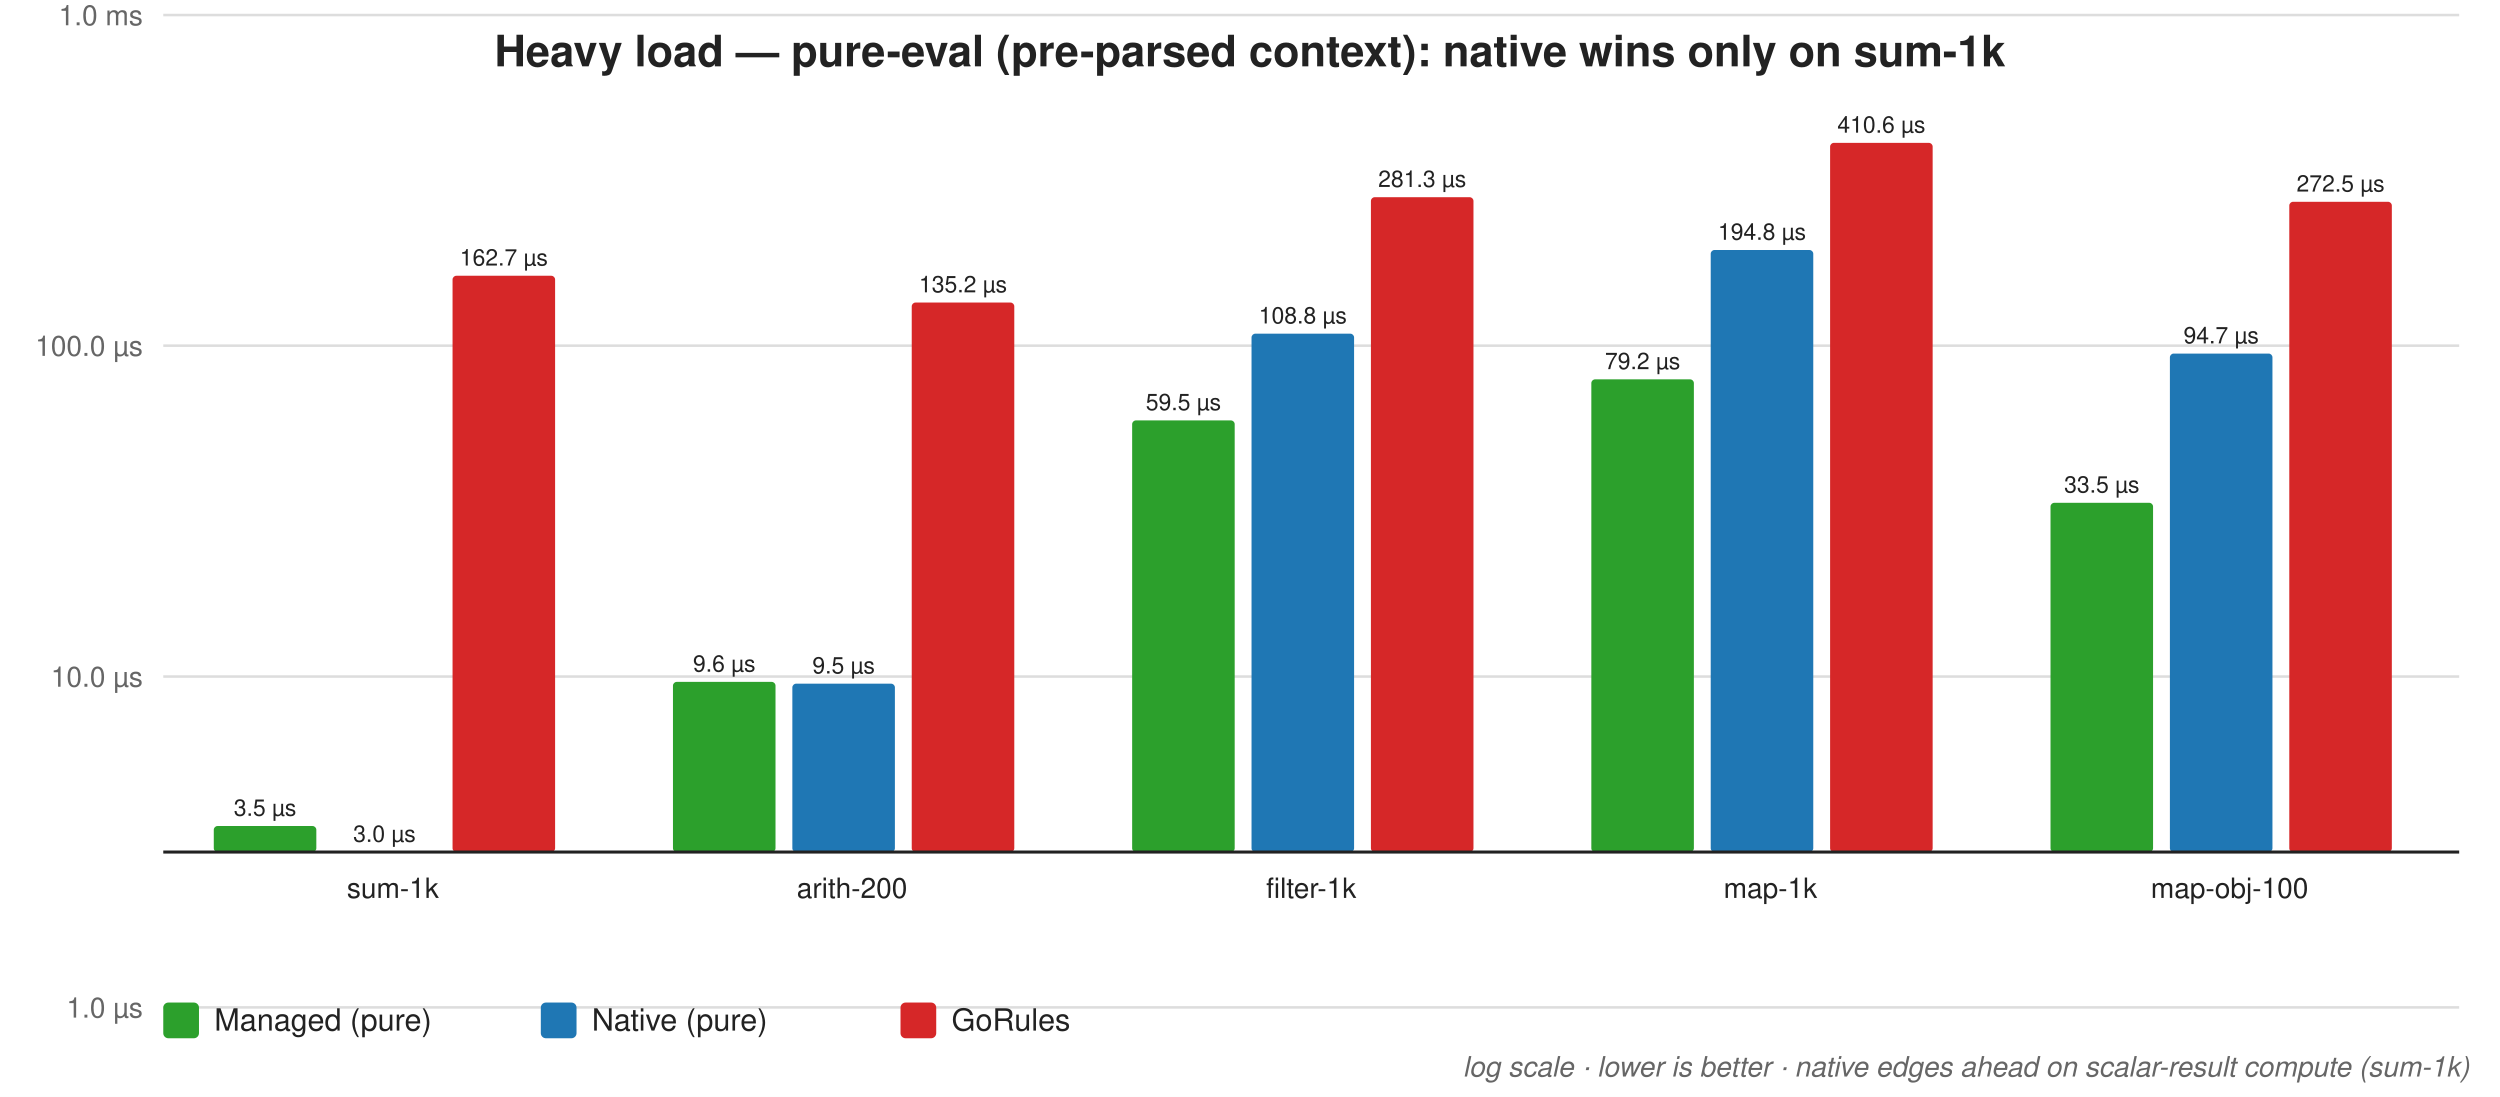
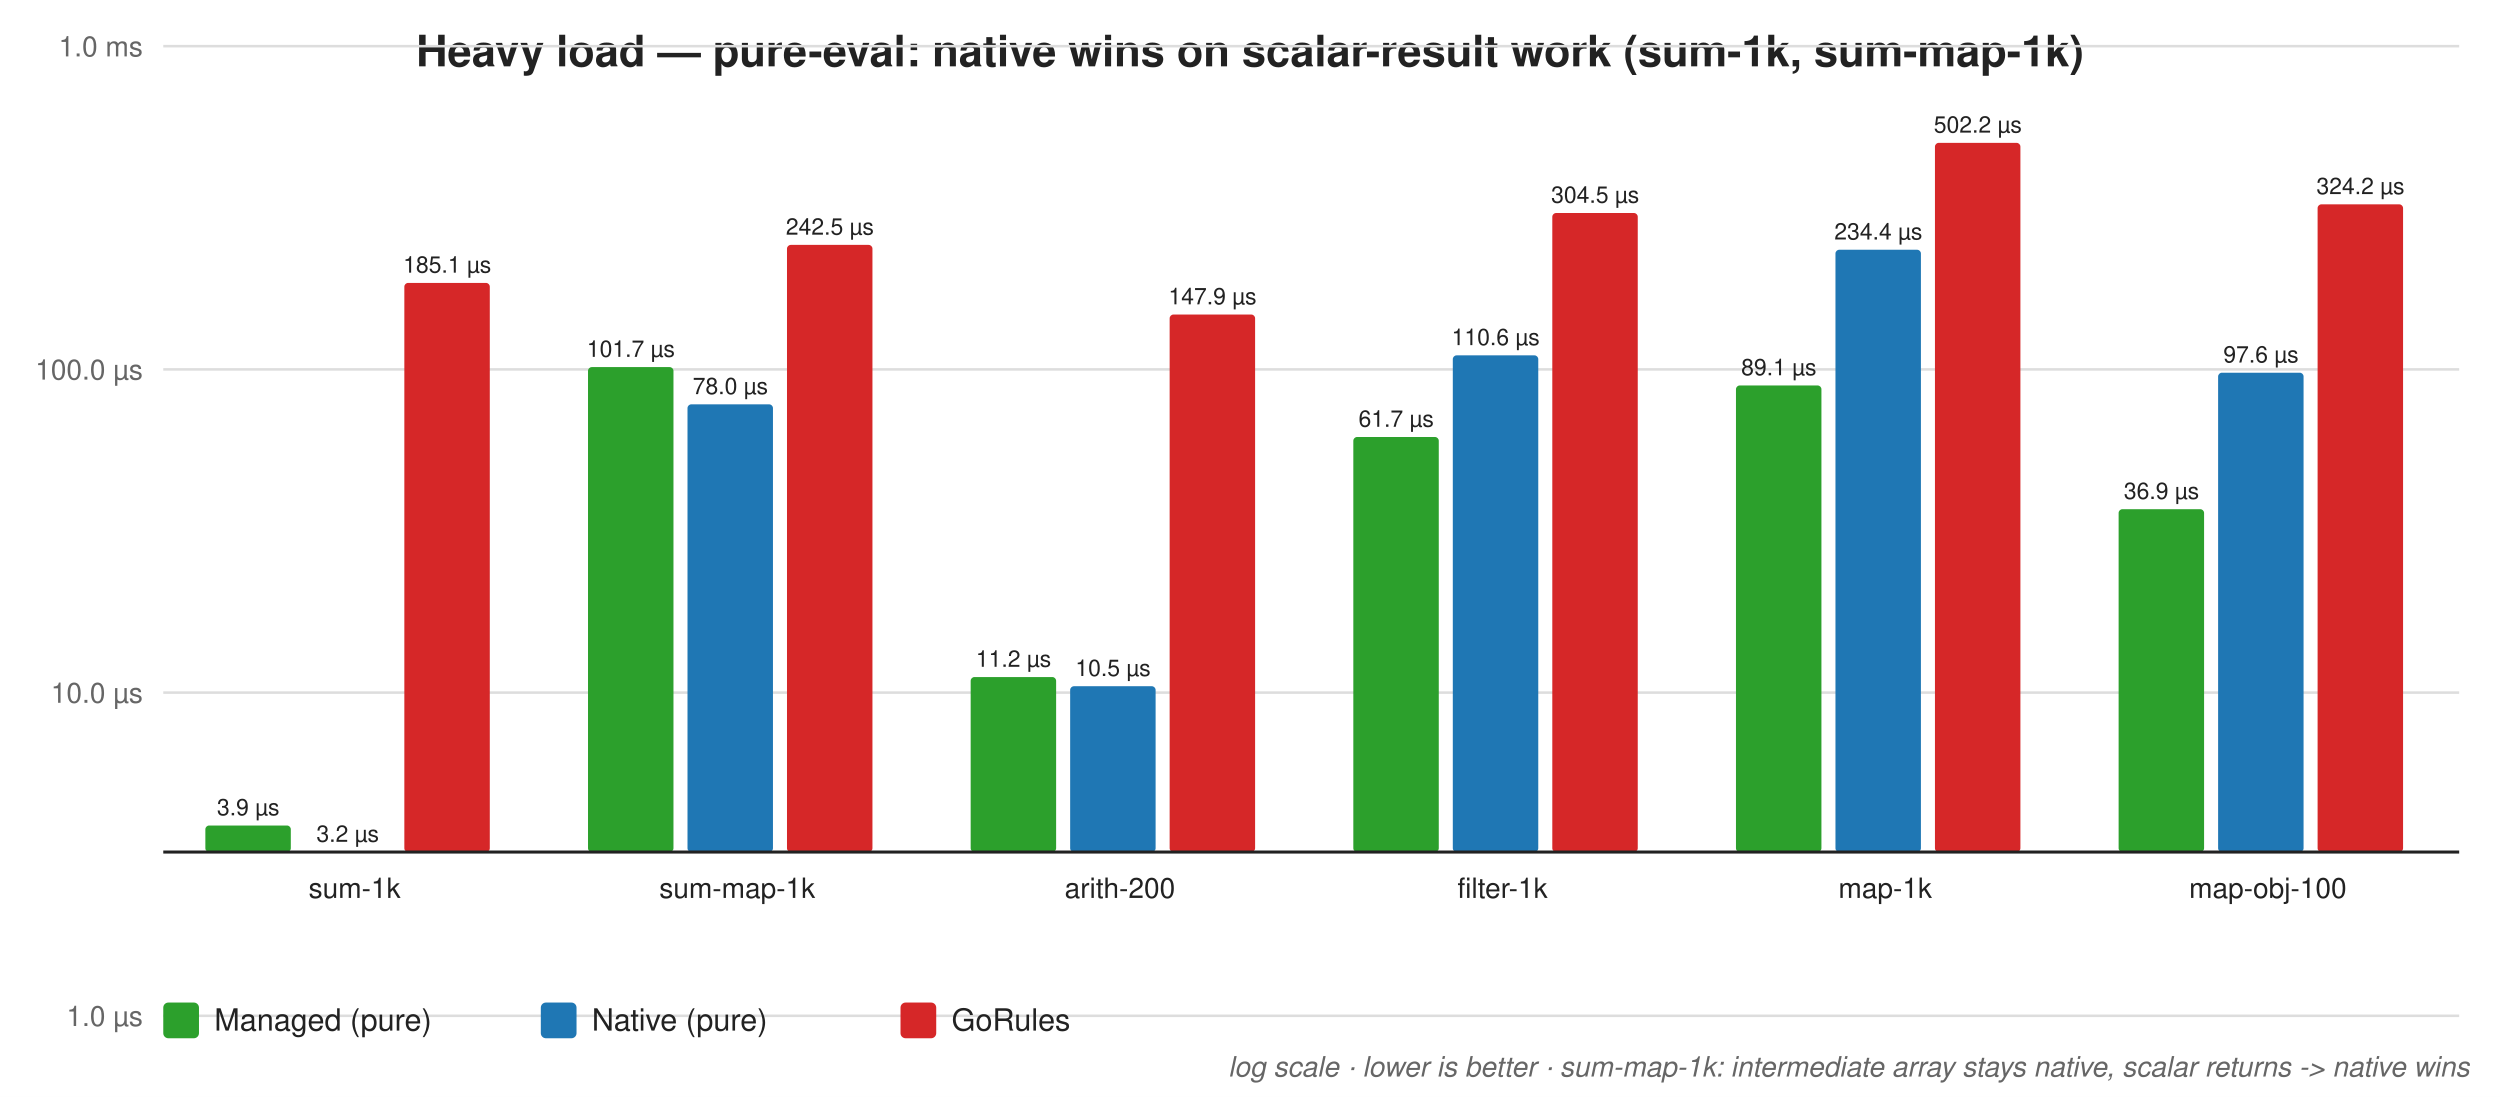
<svg xmlns="http://www.w3.org/2000/svg" width="980" height="430" viewBox="0 0 980 430" font-family="Segoe UI,Helvetica,Arial,sans-serif">
  <rect width="980" height="430" fill="#ffffff" />
-   <text x="490" y="26" text-anchor="middle" font-size="17" font-weight="600" fill="#222222">Heavy load — pure-eval (pre-parsed context): native wins only on sum-1k</text>
-   <line x1="64" y1="394.9" x2="964" y2="394.9" stroke="#dddddd" stroke-width="1" />
-   <text x="56" y="398.9" text-anchor="end" font-size="11" fill="#666666">1.0 µs</text>
-   <line x1="64" y1="265.2" x2="964" y2="265.2" stroke="#dddddd" stroke-width="1" />
-   <text x="56" y="269.2" text-anchor="end" font-size="11" fill="#666666">10.0 µs</text>
-   <line x1="64" y1="135.5" x2="964" y2="135.5" stroke="#dddddd" stroke-width="1" />
-   <text x="56" y="139.5" text-anchor="end" font-size="11" fill="#666666">100.0 µs</text>
-   <line x1="64" y1="5.9" x2="964" y2="5.9" stroke="#dddddd" stroke-width="1" />
-   <text x="56" y="9.9" text-anchor="end" font-size="11" fill="#666666">1.0 ms</text>
-   <rect x="83.8" y="323.8" width="40.2" height="10.2" fill="#2ca02c" rx="1.5" />
-   <text x="103.9" y="319.8" text-anchor="middle" font-size="9" fill="#222222">3.5 µs</text>
-   <rect x="130.6" y="334.0" width="40.2" height="0.0" fill="#1f77b4" rx="1.5" />
-   <text x="150.7" y="330.0" text-anchor="middle" font-size="9" fill="#222222">3.0 µs</text>
-   <rect x="177.4" y="108.1" width="40.2" height="225.9" fill="#d62728" rx="1.5" />
-   <text x="197.5" y="104.1" text-anchor="middle" font-size="9" fill="#222222">162.7 µs</text>
-   <text x="154.0" y="352.0" text-anchor="middle" font-size="11" fill="#222222">sum-1k</text>
-   <rect x="263.8" y="267.3" width="40.2" height="66.7" fill="#2ca02c" rx="1.5" />
-   <text x="283.9" y="263.3" text-anchor="middle" font-size="9" fill="#222222">9.6 µs</text>
-   <rect x="310.6" y="268.0" width="40.2" height="66.0" fill="#1f77b4" rx="1.5" />
-   <text x="330.7" y="264.0" text-anchor="middle" font-size="9" fill="#222222">9.5 µs</text>
-   <rect x="357.4" y="118.6" width="40.2" height="215.4" fill="#d62728" rx="1.5" />
-   <text x="377.5" y="114.6" text-anchor="middle" font-size="9" fill="#222222">135.2 µs</text>
-   <text x="334.0" y="352.0" text-anchor="middle" font-size="11" fill="#222222">arith-200</text>
-   <rect x="443.8" y="164.8" width="40.2" height="169.2" fill="#2ca02c" rx="1.5" />
-   <text x="463.9" y="160.8" text-anchor="middle" font-size="9" fill="#222222">59.5 µs</text>
-   <rect x="490.6" y="130.8" width="40.2" height="203.2" fill="#1f77b4" rx="1.5" />
-   <text x="510.7" y="126.8" text-anchor="middle" font-size="9" fill="#222222">108.8 µs</text>
-   <rect x="537.4" y="77.3" width="40.2" height="256.7" fill="#d62728" rx="1.5" />
-   <text x="557.5" y="73.3" text-anchor="middle" font-size="9" fill="#222222">281.3 µs</text>
-   <text x="514.0" y="352.0" text-anchor="middle" font-size="11" fill="#222222">filter-1k</text>
-   <rect x="623.8" y="148.7" width="40.2" height="185.3" fill="#2ca02c" rx="1.5" />
-   <text x="643.9" y="144.7" text-anchor="middle" font-size="9" fill="#222222">79.2 µs</text>
-   <rect x="670.6" y="98.0" width="40.2" height="236.0" fill="#1f77b4" rx="1.5" />
-   <text x="690.7" y="94.0" text-anchor="middle" font-size="9" fill="#222222">194.8 µs</text>
-   <rect x="717.4" y="56.0" width="40.2" height="278.0" fill="#d62728" rx="1.5" />
-   <text x="737.5" y="52.0" text-anchor="middle" font-size="9" fill="#222222">410.6 µs</text>
-   <text x="694.0" y="352.0" text-anchor="middle" font-size="11" fill="#222222">map-1k</text>
-   <rect x="803.8" y="197.1" width="40.2" height="136.9" fill="#2ca02c" rx="1.5" />
-   <text x="823.9" y="193.1" text-anchor="middle" font-size="9" fill="#222222">33.5 µs</text>
-   <rect x="850.6" y="138.6" width="40.2" height="195.4" fill="#1f77b4" rx="1.5" />
-   <text x="870.7" y="134.6" text-anchor="middle" font-size="9" fill="#222222">94.7 µs</text>
-   <rect x="897.4" y="79.1" width="40.2" height="254.9" fill="#d62728" rx="1.5" />
-   <text x="917.5" y="75.1" text-anchor="middle" font-size="9" fill="#222222">272.5 µs</text>
-   <text x="874.0" y="352.0" text-anchor="middle" font-size="11" fill="#222222">map-obj-100</text>
+   <text x="490" y="26" text-anchor="middle" font-size="17" font-weight="600" fill="#222222">Heavy load — pure-eval: native wins on scalar-result work (sum-1k, sum-map-1k)</text>
+   <line x1="64" y1="398.2" x2="964" y2="398.2" stroke="#dddddd" stroke-width="1" />
+   <text x="56" y="402.2" text-anchor="end" font-size="11" fill="#666666">1.0 µs</text>
+   <line x1="64" y1="271.5" x2="964" y2="271.5" stroke="#dddddd" stroke-width="1" />
+   <text x="56" y="275.5" text-anchor="end" font-size="11" fill="#666666">10.0 µs</text>
+   <line x1="64" y1="144.8" x2="964" y2="144.8" stroke="#dddddd" stroke-width="1" />
+   <text x="56" y="148.8" text-anchor="end" font-size="11" fill="#666666">100.0 µs</text>
+   <line x1="64" y1="18.1" x2="964" y2="18.1" stroke="#dddddd" stroke-width="1" />
+   <text x="56" y="22.1" text-anchor="end" font-size="11" fill="#666666">1.0 ms</text>
+   <rect x="80.5" y="323.6" width="33.5" height="10.4" fill="#2ca02c" rx="1.5" />
+   <text x="97.3" y="319.6" text-anchor="middle" font-size="9" fill="#222222">3.9 µs</text>
+   <rect x="119.5" y="334.0" width="33.5" height="0.0" fill="#1f77b4" rx="1.5" />
+   <text x="136.3" y="330.0" text-anchor="middle" font-size="9" fill="#222222">3.2 µs</text>
+   <rect x="158.5" y="110.9" width="33.5" height="223.1" fill="#d62728" rx="1.5" />
+   <text x="175.3" y="106.9" text-anchor="middle" font-size="9" fill="#222222">185.1 µs</text>
+   <text x="139.0" y="352.0" text-anchor="middle" font-size="11" fill="#222222">sum-1k</text>
+   <rect x="230.5" y="143.9" width="33.5" height="190.1" fill="#2ca02c" rx="1.5" />
+   <text x="247.3" y="139.9" text-anchor="middle" font-size="9" fill="#222222">101.7 µs</text>
+   <rect x="269.5" y="158.5" width="33.5" height="175.5" fill="#1f77b4" rx="1.5" />
+   <text x="286.3" y="154.5" text-anchor="middle" font-size="9" fill="#222222">78.0 µs</text>
+   <rect x="308.5" y="96.0" width="33.5" height="238.0" fill="#d62728" rx="1.5" />
+   <text x="325.3" y="92.0" text-anchor="middle" font-size="9" fill="#222222">242.5 µs</text>
+   <text x="289.0" y="352.0" text-anchor="middle" font-size="11" fill="#222222">sum-map-1k</text>
+   <rect x="380.5" y="265.4" width="33.5" height="68.6" fill="#2ca02c" rx="1.5" />
+   <text x="397.3" y="261.4" text-anchor="middle" font-size="9" fill="#222222">11.2 µs</text>
+   <rect x="419.5" y="269.0" width="33.5" height="65.0" fill="#1f77b4" rx="1.5" />
+   <text x="436.3" y="265.0" text-anchor="middle" font-size="9" fill="#222222">10.5 µs</text>
+   <rect x="458.5" y="123.3" width="33.5" height="210.7" fill="#d62728" rx="1.5" />
+   <text x="475.3" y="119.3" text-anchor="middle" font-size="9" fill="#222222">147.9 µs</text>
+   <text x="439.0" y="352.0" text-anchor="middle" font-size="11" fill="#222222">arith-200</text>
+   <rect x="530.5" y="171.3" width="33.5" height="162.7" fill="#2ca02c" rx="1.5" />
+   <text x="547.3" y="167.3" text-anchor="middle" font-size="9" fill="#222222">61.7 µs</text>
+   <rect x="569.5" y="139.3" width="33.5" height="194.7" fill="#1f77b4" rx="1.5" />
+   <text x="586.3" y="135.3" text-anchor="middle" font-size="9" fill="#222222">110.6 µs</text>
+   <rect x="608.5" y="83.5" width="33.5" height="250.5" fill="#d62728" rx="1.5" />
+   <text x="625.3" y="79.5" text-anchor="middle" font-size="9" fill="#222222">304.5 µs</text>
+   <text x="589.0" y="352.0" text-anchor="middle" font-size="11" fill="#222222">filter-1k</text>
+   <rect x="680.5" y="151.1" width="33.5" height="182.9" fill="#2ca02c" rx="1.5" />
+   <text x="697.3" y="147.1" text-anchor="middle" font-size="9" fill="#222222">89.1 µs</text>
+   <rect x="719.5" y="97.9" width="33.5" height="236.1" fill="#1f77b4" rx="1.5" />
+   <text x="736.3" y="93.9" text-anchor="middle" font-size="9" fill="#222222">234.4 µs</text>
+   <rect x="758.5" y="56.0" width="33.5" height="278.0" fill="#d62728" rx="1.5" />
+   <text x="775.3" y="52.0" text-anchor="middle" font-size="9" fill="#222222">502.2 µs</text>
+   <text x="739.0" y="352.0" text-anchor="middle" font-size="11" fill="#222222">map-1k</text>
+   <rect x="830.5" y="199.6" width="33.5" height="134.4" fill="#2ca02c" rx="1.5" />
+   <text x="847.3" y="195.6" text-anchor="middle" font-size="9" fill="#222222">36.9 µs</text>
+   <rect x="869.5" y="146.1" width="33.5" height="187.9" fill="#1f77b4" rx="1.5" />
+   <text x="886.3" y="142.1" text-anchor="middle" font-size="9" fill="#222222">97.6 µs</text>
+   <rect x="908.5" y="80.1" width="33.5" height="253.9" fill="#d62728" rx="1.5" />
+   <text x="925.3" y="76.1" text-anchor="middle" font-size="9" fill="#222222">324.2 µs</text>
+   <text x="889.0" y="352.0" text-anchor="middle" font-size="11" fill="#222222">map-obj-100</text>
  <line x1="64" y1="334" x2="964" y2="334" stroke="#222222" stroke-width="1.2" />
  <rect x="64" y="393" width="14" height="14" fill="#2ca02c" rx="2" />
  <text x="84" y="404" font-size="12" fill="#222222">Managed (pure)</text>
  <rect x="212" y="393" width="14" height="14" fill="#1f77b4" rx="2" />
  <text x="232" y="404" font-size="12" fill="#222222">Native (pure)</text>
  <rect x="353" y="393" width="14" height="14" fill="#d62728" rx="2" />
  <text x="373" y="404" font-size="12" fill="#222222">GoRules</text>
-   <text x="968" y="422" text-anchor="end" font-size="11" font-style="italic" fill="#666666">log scale · lower is better · native edges ahead on scalar-result compute (sum-1k)</text>
+   <text x="968" y="422" text-anchor="end" font-size="11" font-style="italic" fill="#666666">log scale · lower is better · sum-map-1k: intermediate array stays native, scalar returns -&gt; native wins</text>
</svg>
